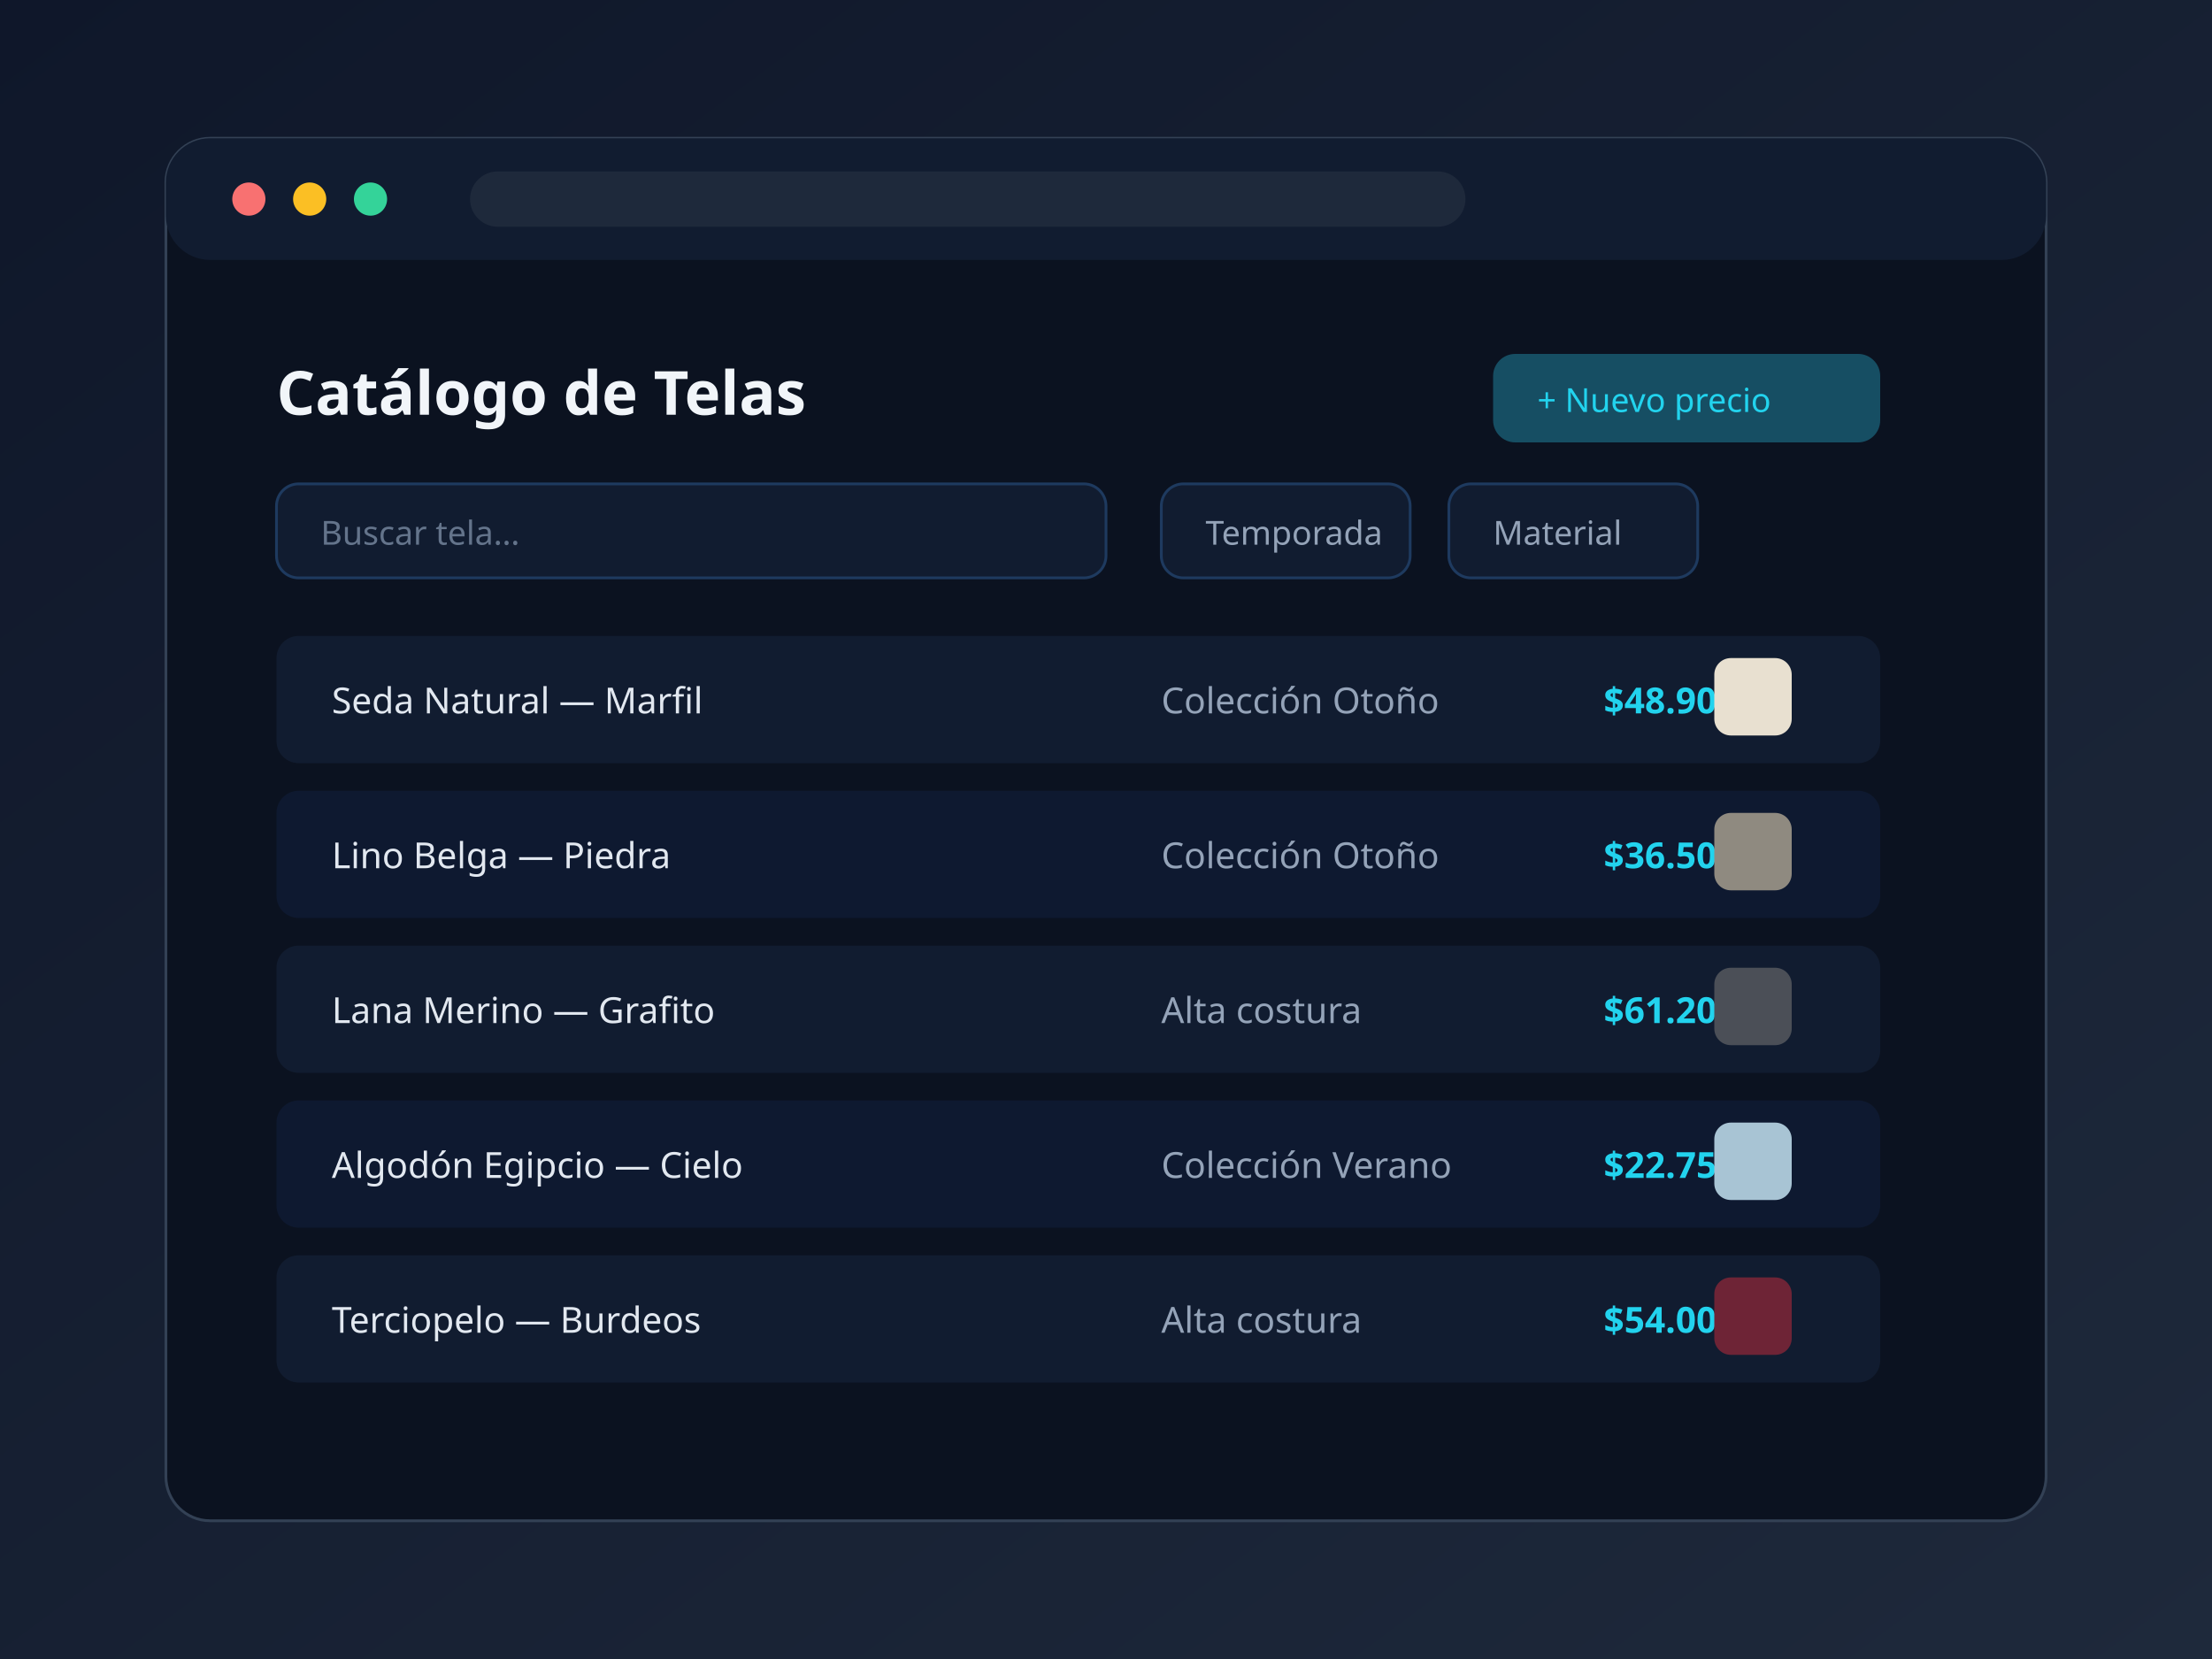
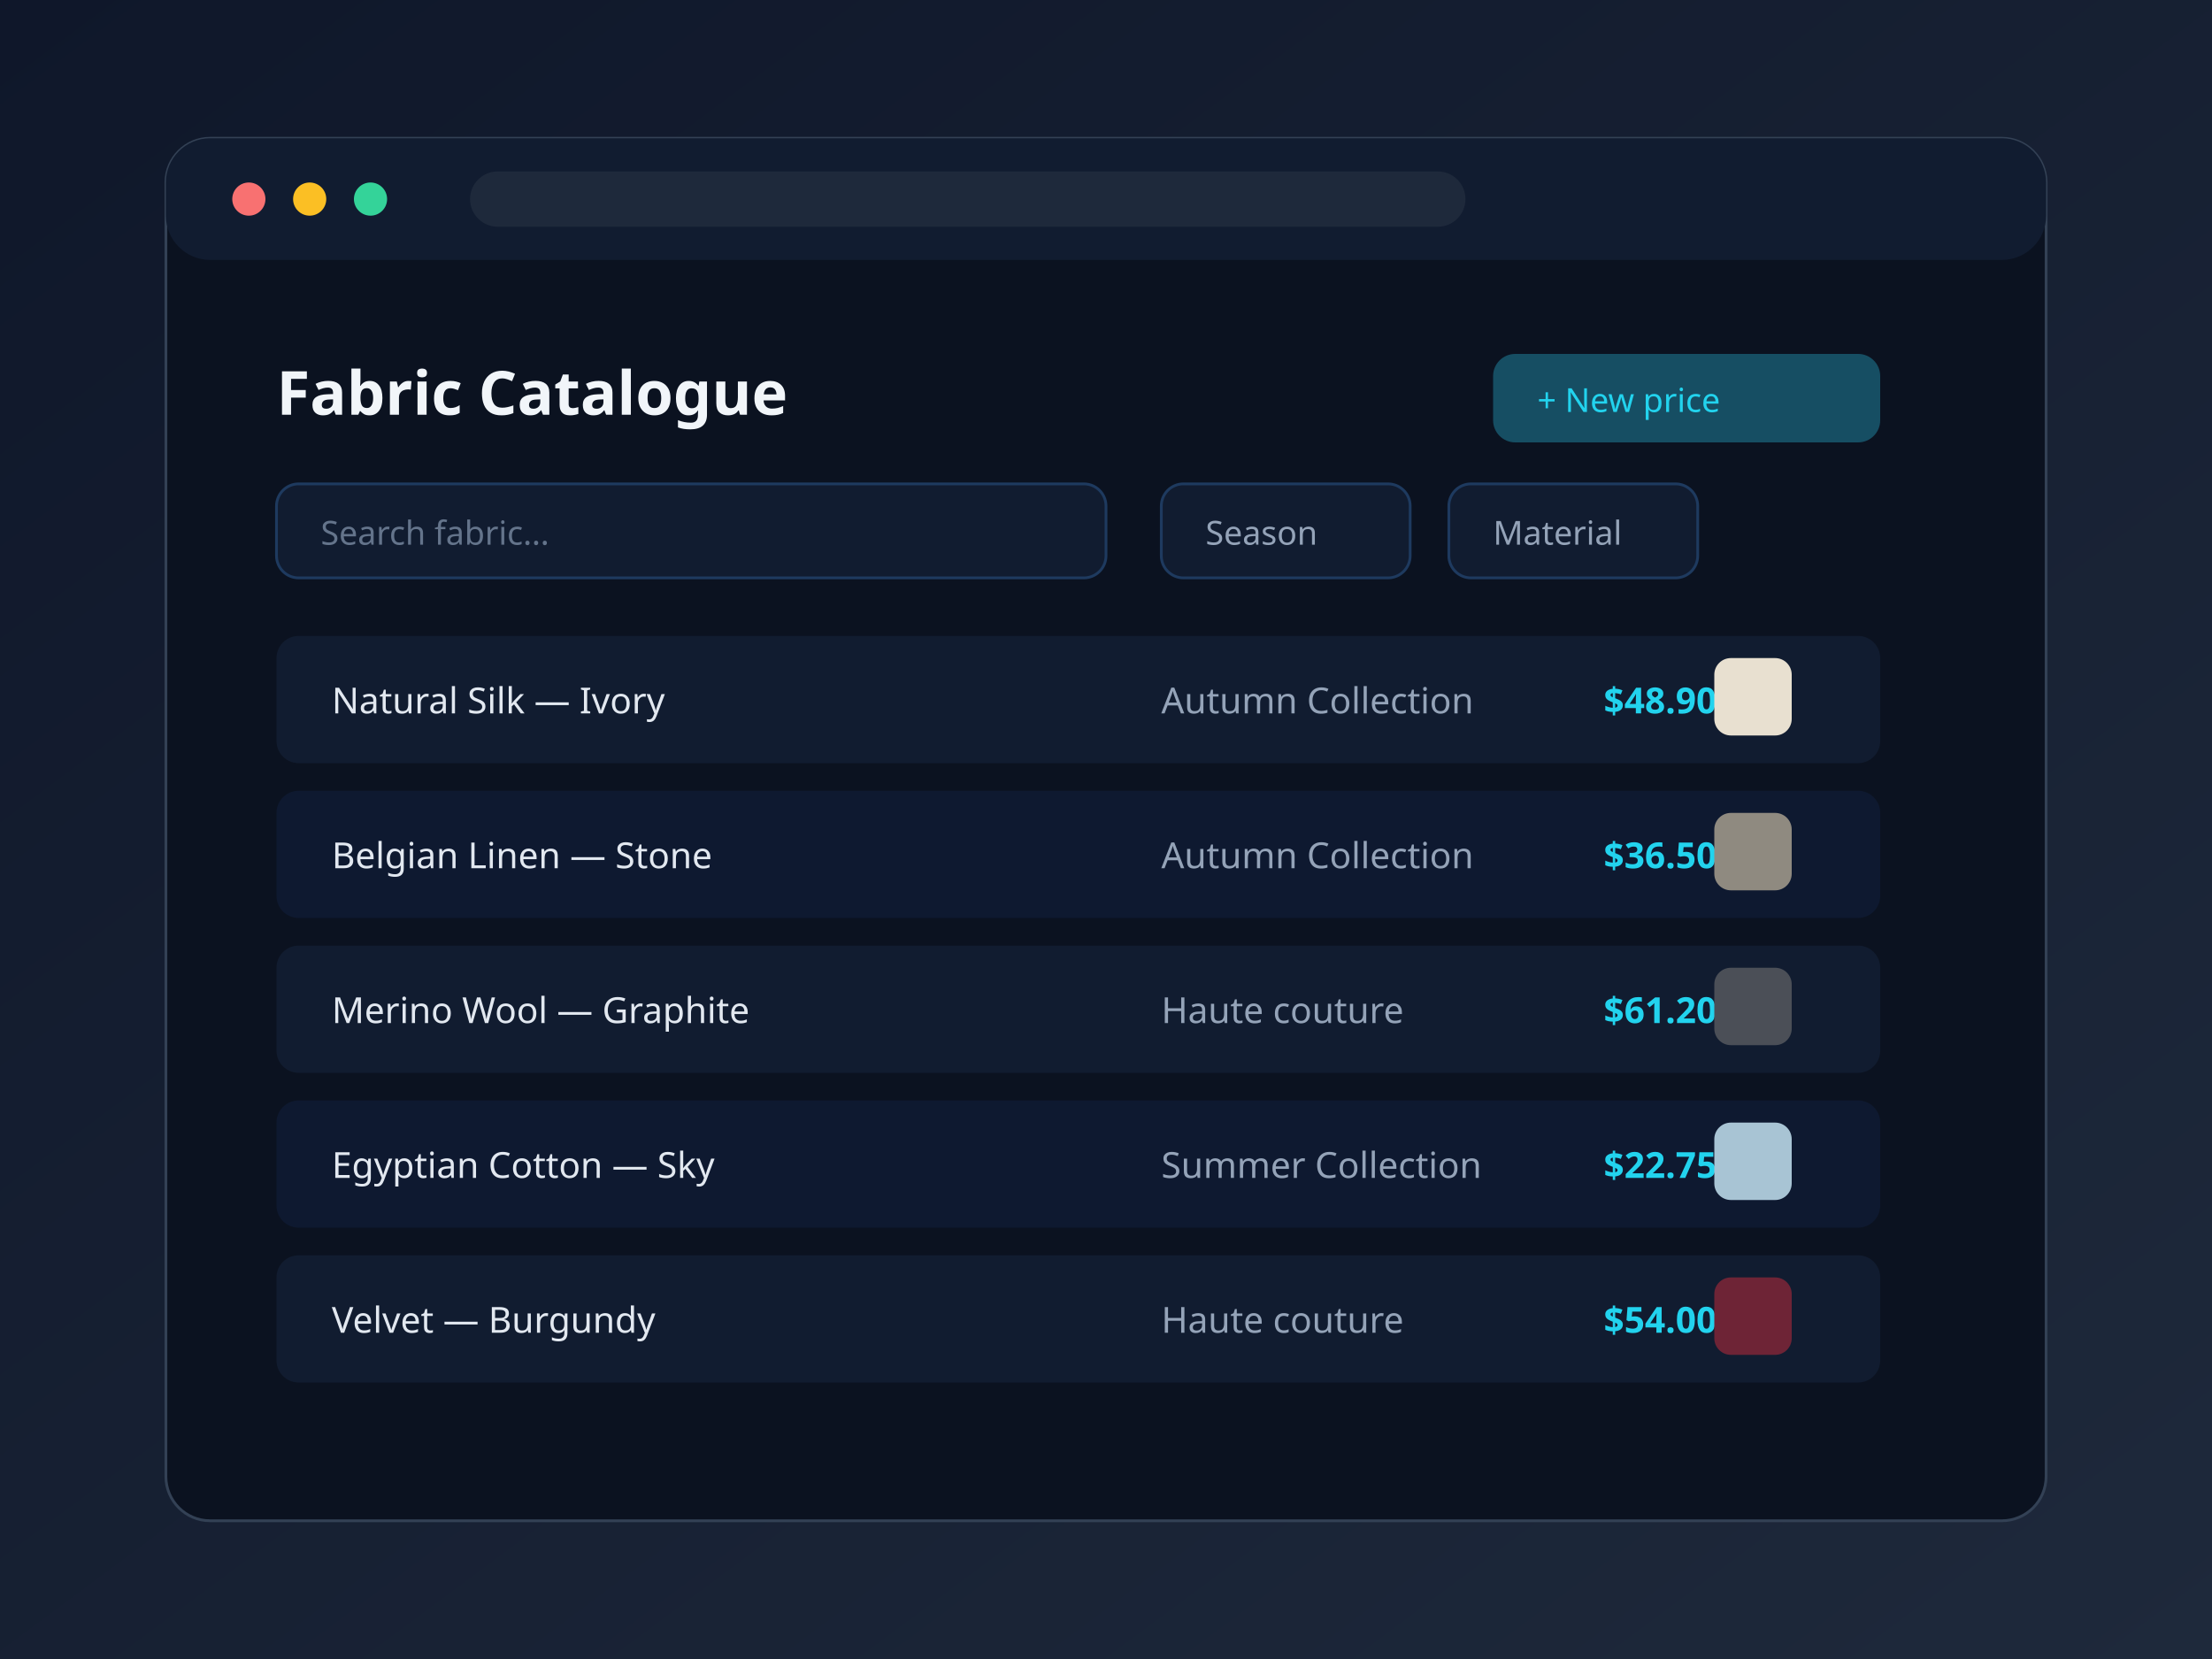
<svg xmlns="http://www.w3.org/2000/svg" viewBox="0 0 800 600" font-family="Segoe UI, sans-serif">
  <defs>
    <linearGradient id="bg2" x1="0" y1="0" x2="1" y2="1">
      <stop offset="0" stop-color="#0f172a" />
      <stop offset="1" stop-color="#1e293b" />
    </linearGradient>
  </defs>
  <rect width="800" height="600" fill="url(#bg2)" />
  <rect x="60" y="50" width="680" height="500" rx="16" fill="#0b1220" stroke="#334155" />
  <rect x="60" y="50" width="680" height="44" rx="16" fill="#111c30" />
  <circle cx="90" cy="72" r="6" fill="#f87171" />
  <circle cx="112" cy="72" r="6" fill="#fbbf24" />
  <circle cx="134" cy="72" r="6" fill="#34d399" />
  <rect x="170" y="62" width="360" height="20" rx="10" fill="#1e293b" />
-   <text x="100" y="150" fill="#f1f5f9" font-size="22" font-weight="700">Catálogo de Telas</text>
+   <text x="100" y="150" fill="#f1f5f9" font-size="22" font-weight="700">Fabric Catalogue</text>
  <rect x="540" y="128" width="140" height="32" rx="8" fill="#164e63" />
-   <text x="556" y="149" fill="#22d3ee" font-size="12">+ Nuevo precio</text>
+   <text x="556" y="149" fill="#22d3ee" font-size="12">+ New price</text>
  <rect x="100" y="175" width="300" height="34" rx="8" fill="#111c30" stroke="#1e3a5f" />
-   <text x="116" y="197" fill="#64748b" font-size="12">Buscar tela…</text>
+   <text x="116" y="197" fill="#64748b" font-size="12">Search fabric…</text>
  <rect x="420" y="175" width="90" height="34" rx="8" fill="#111c30" stroke="#1e3a5f" />
-   <text x="436" y="197" fill="#94a3b8" font-size="12">Temporada</text>
+   <text x="436" y="197" fill="#94a3b8" font-size="12">Season</text>
  <rect x="524" y="175" width="90" height="34" rx="8" fill="#111c30" stroke="#1e3a5f" />
  <text x="540" y="197" fill="#94a3b8" font-size="12">Material</text>
  <g font-size="13">
    <rect x="100" y="230" width="580" height="46" rx="8" fill="#111c30" />
-     <text x="120" y="258" fill="#e2e8f0">Seda Natural — Marfil</text>
-     <text x="420" y="258" fill="#94a3b8">Colección Otoño</text>
+     <text x="120" y="258" fill="#e2e8f0">Natural Silk — Ivory</text>
+     <text x="420" y="258" fill="#94a3b8">Autumn Collection</text>
    <text x="580" y="258" fill="#22d3ee" font-weight="700">$48.90/m</text>
    <rect x="100" y="286" width="580" height="46" rx="8" fill="#0e1930" />
-     <text x="120" y="314" fill="#e2e8f0">Lino Belga — Piedra</text>
-     <text x="420" y="314" fill="#94a3b8">Colección Otoño</text>
+     <text x="120" y="314" fill="#e2e8f0">Belgian Linen — Stone</text>
+     <text x="420" y="314" fill="#94a3b8">Autumn Collection</text>
    <text x="580" y="314" fill="#22d3ee" font-weight="700">$36.50/m</text>
    <rect x="100" y="342" width="580" height="46" rx="8" fill="#111c30" />
-     <text x="120" y="370" fill="#e2e8f0">Lana Merino — Grafito</text>
-     <text x="420" y="370" fill="#94a3b8">Alta costura</text>
+     <text x="120" y="370" fill="#e2e8f0">Merino Wool — Graphite</text>
+     <text x="420" y="370" fill="#94a3b8">Haute couture</text>
    <text x="580" y="370" fill="#22d3ee" font-weight="700">$61.20/m</text>
    <rect x="100" y="398" width="580" height="46" rx="8" fill="#0e1930" />
-     <text x="120" y="426" fill="#e2e8f0">Algodón Egipcio — Cielo</text>
-     <text x="420" y="426" fill="#94a3b8">Colección Verano</text>
+     <text x="120" y="426" fill="#e2e8f0">Egyptian Cotton — Sky</text>
+     <text x="420" y="426" fill="#94a3b8">Summer Collection</text>
    <text x="580" y="426" fill="#22d3ee" font-weight="700">$22.75/m</text>
    <rect x="100" y="454" width="580" height="46" rx="8" fill="#111c30" />
-     <text x="120" y="482" fill="#e2e8f0">Terciopelo — Burdeos</text>
-     <text x="420" y="482" fill="#94a3b8">Alta costura</text>
+     <text x="120" y="482" fill="#e2e8f0">Velvet — Burgundy</text>
+     <text x="420" y="482" fill="#94a3b8">Haute couture</text>
    <text x="580" y="482" fill="#22d3ee" font-weight="700">$54.00/m</text>
  </g>
  <rect x="620" y="238" width="28" height="28" rx="6" fill="#e8e0d0" />
  <rect x="620" y="294" width="28" height="28" rx="6" fill="#8f8a80" />
  <rect x="620" y="350" width="28" height="28" rx="6" fill="#4b4f57" />
  <rect x="620" y="406" width="28" height="28" rx="6" fill="#a8c4d4" />
  <rect x="620" y="462" width="28" height="28" rx="6" fill="#6e2436" />
</svg>
